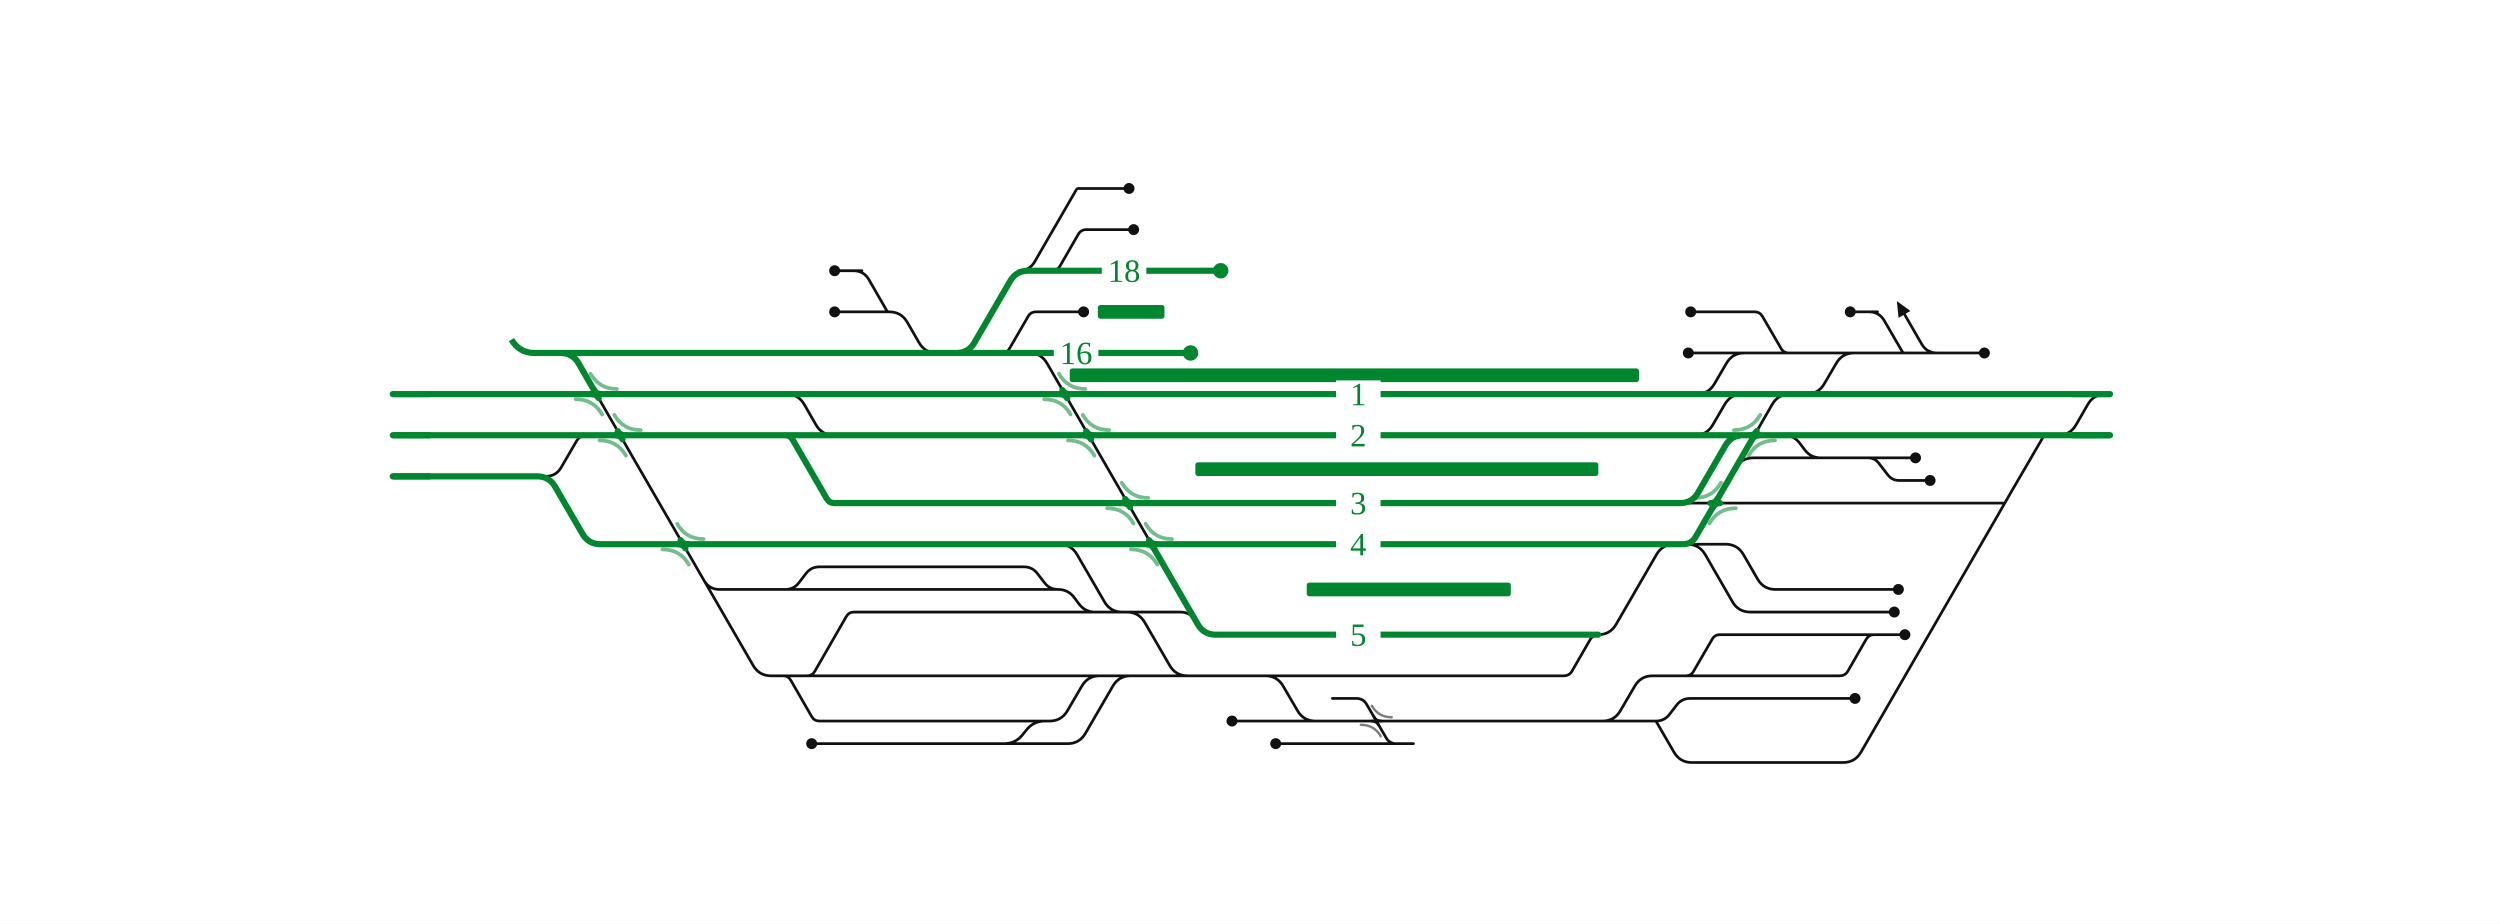
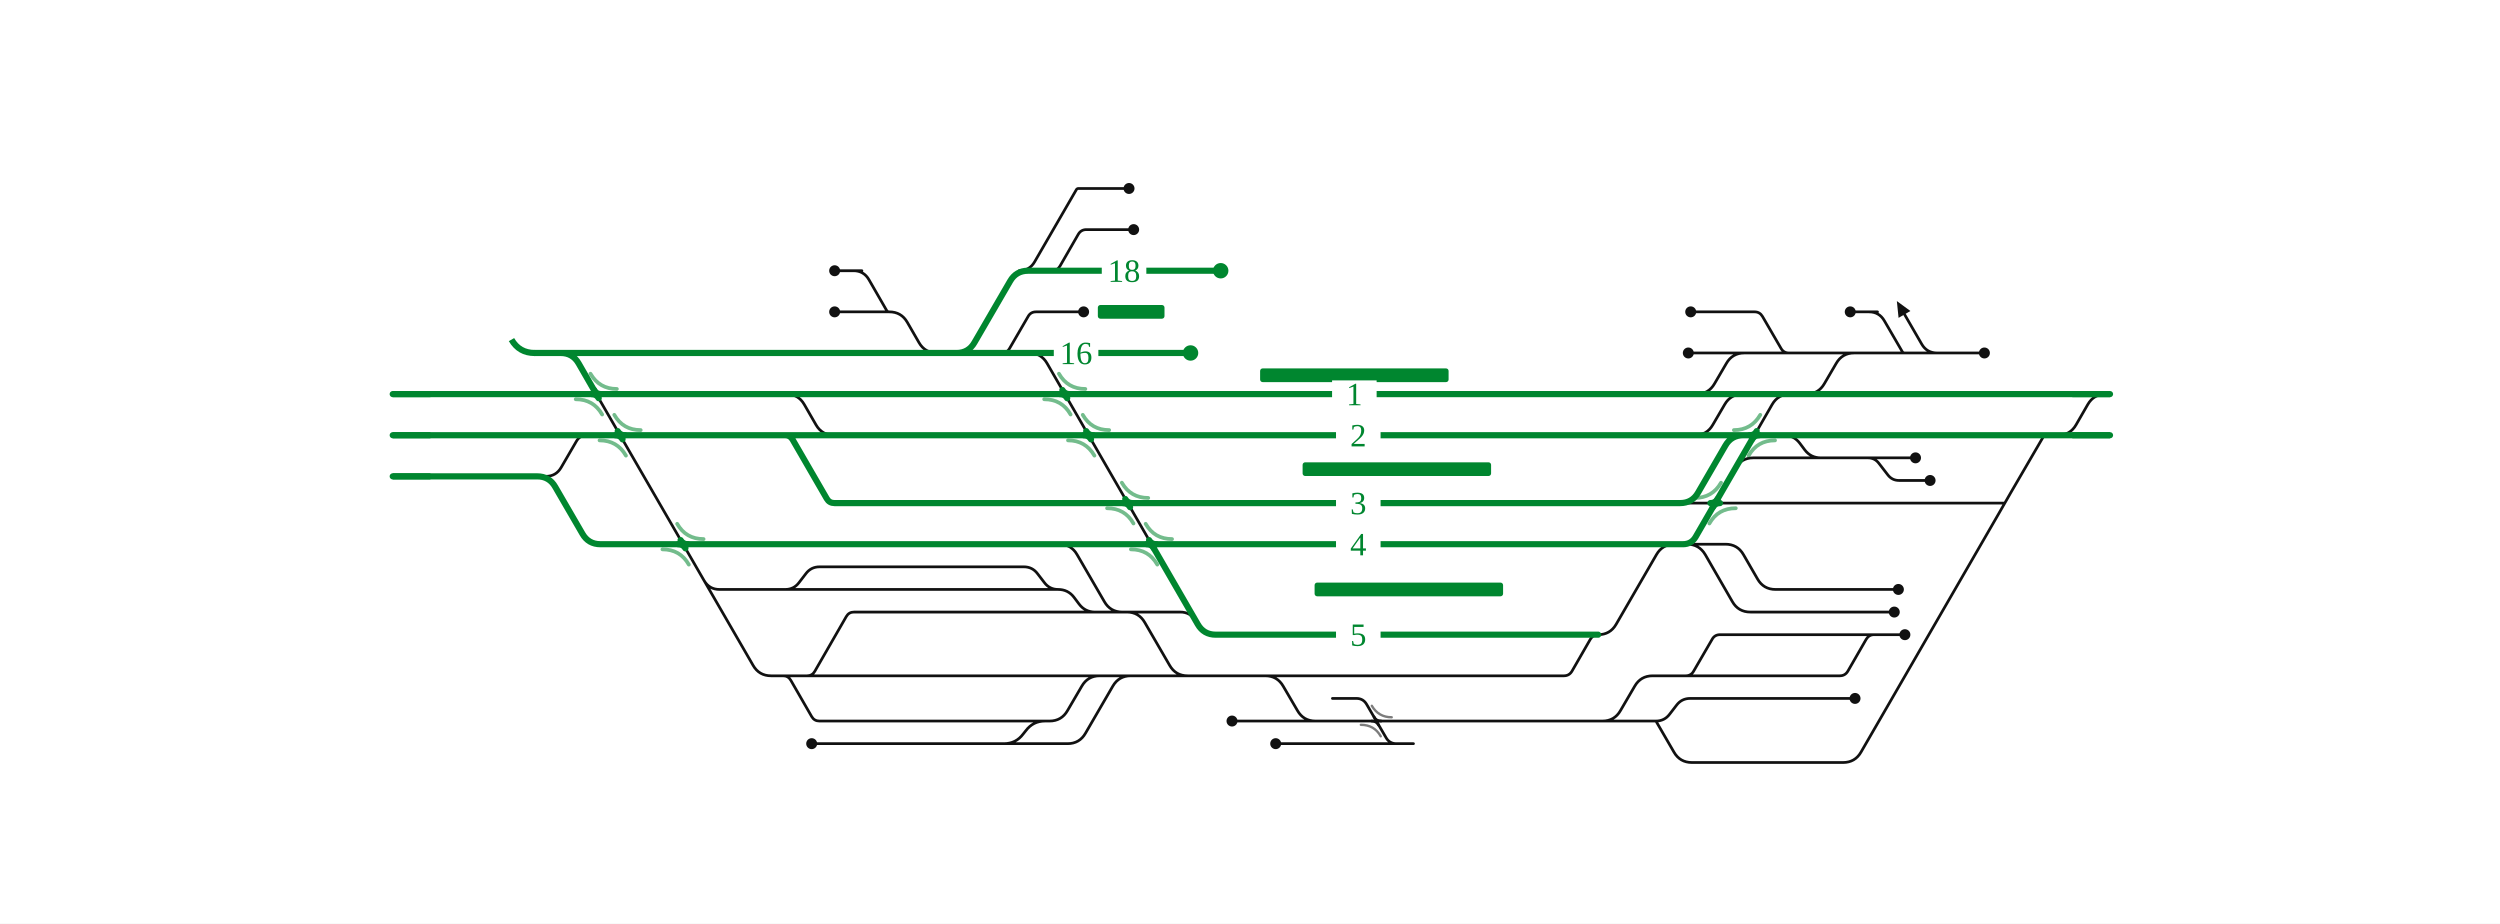
<svg xmlns="http://www.w3.org/2000/svg" viewBox="0 0 1459 539" width="1459" height="539" font-family="Fira Sans, Source Sans 3, Helvetica, Arial, sans-serif">
  <rect width="100%" height="100%" fill="#fff" />
  <g fill="none" stroke-linecap="round" stroke-linejoin="round">
    <path d="M1090.1,267.2H1117.9 M609.9,420.8H612.5Q619.5,420.8 623.0,414.7L631.3,400.5Q634.8,394.4 641.8,394.4H641.8 M641.8,394.4H660.1 M660.1,394.4H693.1 M693.1,394.4H738.4 M738.4,394.4H738.4Q745.4,394.4 748.9,400.5L757.2,414.7Q760.7,420.8 767.7,420.8H767.7 M767.7,420.8H803.2 M458.9,230.0H458.9Q465.9,230.0 469.4,236.1L476.2,247.9Q479.7,254.0 486.7,254.0H486.7 M487.1,182.0H519.0 M471.0,394.4H641.8 M458.3,344.0H458.3Q463.3,344.0 466.3,340.0L470.3,334.8Q473.3,330.8 478.3,330.8H478.3M478.3,330.8H597.5M597.5,330.8H597.5Q602.5,330.8 605.5,334.8L609.5,340.0Q612.5,344.0 617.5,344.0H617.5 M487.1,158.0H503.0M498.1,158.0Q504.1,158.0 507.1,163.2L517.4,181.1Q517.9,182.0 519.0,182.0H519.0 M471.0,394.4H471.0Q474.0,394.4 475.5,391.8L493.9,359.8Q495.4,357.2 498.4,357.2H498.4M498.4,357.2H639.1 M458.3,344.0H617.5 M613.8,434.0H623.0Q630.0,434.0 633.5,427.9L649.4,400.5Q652.9,394.4 659.9,394.4H660.1 M583.2,434.0H613.8 M557.9,434.0H583.2 M473.7,434.0H557.9 M583.2,434.0H585.9Q592.9,434.0 597.1,428.4L598.7,426.4Q602.9,420.8 609.9,420.8H609.9 M657.6,357.2H657.6Q664.6,357.2 668.1,363.3L682.6,388.3Q686.1,394.4 693.1,394.4H693.1 M618.1,317.6H618.1Q625.1,317.6 628.6,323.7L644.5,351.1Q648.0,357.2 655.0,357.2H655.0 M584.6,206.0H584.6Q587.7,206.0 589.2,203.3L600.0,184.7Q601.5,182.0 604.6,182.0H604.6M604.6,182.0H632.4 M594.8,158.0Q600.8,158.0 603.8,152.8L628.1,110.8Q628.5,110.0 629.4,110.0H629.4M629.4,110.0H658.9 M1112.5,206.0L1112.5,206.0 M1130.5,206.0Q1124.5,206.0 1121.5,200.8L1111.5,183.5 M1054.2,230.0H1054.2Q1061.2,230.0 1064.7,223.9L1071.6,212.1Q1075.1,206.0 1082.1,206.0H1082.1 M989.1,254.0H989.1Q996.1,254.0 999.6,247.9L1006.5,236.1Q1010.0,230.0 1017.0,230.0H1020.1 M1112.5,206.0H1158.1 M744.5,434.0H824.9 M719.0,420.8H767.7 M766.1,394.4H912.7M912.7,394.4H912.7Q915.8,394.4 917.4,391.7L928.1,373.1Q929.7,370.4 932.7,370.4H932.7 M985.3,206.0H1018.0 M986.7,182.0H1024.0M1024.0,182.0H1024.0Q1027.0,182.0 1028.6,184.7L1039.4,203.3Q1040.9,206.0 1044.0,206.0H1044.0 M1079.8,182.0H1095.7M1090.7,182.0Q1096.7,182.0 1099.7,187.2L1110.1,205.1Q1110.6,206.0 1111.6,206.0H1111.6 M1111.6,206.0H1112.5 M1082.1,206.0H1111.6 M1201.1,254.0H1201.1Q1208.1,254.0 1211.6,247.9L1218.4,236.1Q1221.9,230.0 1228.9,230.0H1228.9 M1001.0,293.6H1170.0 M984.6,317.6H984.6Q991.6,317.6 995.2,323.7L1011.0,351.1Q1014.5,357.2 1021.5,357.2H1105.5 M966.4,420.8H966.4Q971.4,420.8 974.4,416.8L978.4,411.6Q981.4,407.6 986.4,407.6H986.4M986.4,407.6H1082.6 M983.8,394.4H983.8Q986.9,394.4 988.4,391.7L999.2,373.1Q1000.7,370.4 1003.8,370.4H1003.8M1003.8,370.4H1093.7 M1090.1,267.2H1090.1Q1094.2,267.2 1096.6,270.5L1101.7,277.1Q1104.2,280.4 1108.3,280.4H1108.3M1108.3,280.4H1126.4 M1083.5,344.0H1107.9 M614.0,158.0H614.0Q617.0,158.0 618.6,155.3L629.3,136.7Q630.9,134.0 634.0,134.0H634.0M634.0,134.0H661.6 M1041.0,254.0H1041.0Q1046.8,254.0 1050.3,258.6L1053.3,262.6Q1056.8,267.2 1062.6,267.2H1062.6 M983.8,394.4H1073.7M1073.7,394.4H1073.7Q1076.8,394.4 1078.4,391.7L1089.1,373.1Q1090.7,370.4 1093.7,370.4H1093.7 M803.2,420.8H928.2 M519.0,182.0H519.0Q526.0,182.0 529.5,188.1L536.3,199.9Q539.8,206.0 546.8,206.0H546.8 M617.5,344.0H617.5Q623.3,344.0 626.8,348.6L629.8,352.6Q633.3,357.2 639.1,357.2H639.1 M410.9,338.8Q413.9,344.0 419.9,344.0H458.3 M639.1,357.2H655.0 M655.0,357.2H657.6 M657.6,357.2H688.8Q694.8,357.2 697.8,362.4 M457.0,394.4L471.0,394.4 M457.0,394.4H457.0Q460.0,394.4 461.5,397.0L473.7,418.2Q475.2,420.8 478.2,420.8H478.2M478.2,420.8H609.9 M1062.6,267.2H1090.1 M1015.8,267.9L1012.7,273.3Q1016.2,267.2 1023.2,267.2H1062.6 M980.5,293.6H1001.0 M1093.7,370.4H1111.7 M928.2,420.8H966.4 M932.7,370.4H932.7Q939.7,370.4 943.2,364.3L966.7,323.7Q970.2,317.6 977.2,317.6H977.2 M990.1,230.0H990.1Q997.1,230.0 1000.6,223.9L1007.5,212.1Q1011.0,206.0 1018.0,206.0H1018.0 M1018.0,206.0H1044.0 M1044.0,206.0H1082.1 M738.4,394.4L752.4,394.4 M752.4,394.4H766.1 M556.6,206.0L600.6,206.0Q607.6,206.0 611.1,212.1L672.0,317.6 M348.0,230.0L439.5,388.3Q443.0,394.4 450.0,394.4L457.0,394.4 M1023.9,254.0L1034.2,236.1Q1037.7,230.0 1044.7,230.0L1051.7,230.0 M312.5,278.0L318.5,278.0Q324.5,278.0 327.5,272.8L336.4,257.5Q338.4,254.0 342.4,254.0L346.4,254.0 M777.6,407.6L791.6,407.6Q795.6,407.6 797.6,411.1L808.9,430.5Q810.9,434.0 814.9,434.0L818.9,434.0 M928.2,420.8L935.2,420.8Q942.2,420.8 945.7,414.7L954.0,400.5Q957.5,394.4 964.5,394.4L983.8,394.4 M1193.0,254.0L1173.5,287.5Q1170.0,293.6 1166.5,299.7L1086.1,438.9Q1082.6,445.0 1075.6,445.0L987.4,445.0Q980.4,445.0 976.9,438.9L966.4,420.8 M989.0,317.6L1007.0,317.6Q1014.0,317.6 1017.5,323.7L1025.7,337.9Q1029.2,344.0 1036.2,344.0L1083.5,344.0" stroke="#111" stroke-width="1.6" />
    <path d="M800.5,420.8Q803.2,420.8 804.6,423.2" fill="none" stroke="#111" stroke-width="1.6" stroke-linecap="round" />
    <path d="M806.0,420.8Q803.2,420.8 801.9,418.4" fill="none" stroke="#111" stroke-width="1.6" stroke-linecap="round" />
    <path d="M1201.1,254.0H1231.4 M1193.0,254.0H1201.1 M1041.0,254.0H1193.0 M1023.9,254.0H1041.0 M1019.7,254.0H1023.9 M458.1,254.0H486.7 M744.5,370.4H932.7 M584.6,206.0H694.8 M458.9,230.0H586.0 M904.6,317.6H977.2 M312.0,206.0H546.8 M1020.1,230.0H1051.7 M458.1,254.0H458.1Q461.1,254.0 462.6,256.6L482.5,291.0Q484.0,293.6 487.0,293.6H487.0M487.0,293.6H658.1 M613.8,254.0H655.1 M614.0,158.0H712.4 M1054.2,230.0H1231.4 M1051.7,230.0H1054.2 M772.8,317.6H904.6 M989.1,254.0H1019.7 M773.5,230.0H985.3 M773.0,293.6H980.5 M655.1,254.0H773.4 M586.0,230.0H773.5 M229.2,254.0H256.1 M486.7,254.0H613.8 M229.2,230.0H255.9 M990.1,230.0H1020.1 M985.3,230.0H990.1 M773.4,254.0H989.1 M546.8,206.0H556.6 M658.1,293.6H773.0 M471.4,317.6H618.1 M618.1,317.6H686.0 M980.5,293.6H980.5Q987.5,293.6 991.0,287.5L1006.9,260.1Q1010.4,254.0 1017.4,254.0H1019.7 M398.6,317.6H471.4 M556.6,206.0H558.2 M558.2,206.0H584.6 M600.0,158.0L614.0,158.0 M558.2,206.0H558.2Q565.2,206.0 568.7,199.9L589.5,164.1Q593.0,158.0 600.0,158.0H600.0 M686.0,317.6H772.8 M347.9,230.0H458.9 M256.1,254.0H358.5 M361.9,254.0H458.1 M358.5,254.0H361.9 M255.9,230.0H347.9  M672.0,317.6L699.0,364.3Q702.5,370.4 709.5,370.4L744.5,370.4 M312.0,206.0L327.2,206.0Q334.2,206.0 337.7,212.1L348.0,230.0 M977.2,317.6L982.2,317.6Q987.1,317.6 989.6,313.3L1023.9,254.0 M229.2,278.0L313.5,278.0Q320.5,278.0 324.0,284.1L339.9,311.5Q343.4,317.6 350.4,317.6L398.6,317.6" stroke="#00862f" stroke-width="3.6" />
    <path d="M359.1,254.0Q361.9,254.0 363.3,256.4" fill="none" stroke="#00862f" stroke-width="3.6" stroke-linecap="round" />
    <path d="M364.7,254.0Q361.9,254.0 360.5,251.6" fill="none" stroke="#00862f" stroke-width="3.6" stroke-linecap="round" />
    <path d="M1021.1,254.0Q1023.9,254.0 1025.2,251.6" fill="none" stroke="#00862f" stroke-width="3.6" stroke-linecap="round" />
    <path d="M1026.6,254.0Q1023.9,254.0 1022.5,256.4" fill="none" stroke="#00862f" stroke-width="3.6" stroke-linecap="round" />
    <path d="M345.3,230.0Q348.0,230.0 349.4,232.4" fill="none" stroke="#00862f" stroke-width="3.6" stroke-linecap="round" />
    <path d="M350.8,230.0Q348.0,230.0 346.7,227.6" fill="none" stroke="#00862f" stroke-width="3.6" stroke-linecap="round" />
    <path d="M669.2,317.6Q672.0,317.6 673.4,320.0" fill="none" stroke="#00862f" stroke-width="3.6" stroke-linecap="round" />
    <path d="M674.8,317.6Q672.0,317.6 670.6,315.2" fill="none" stroke="#00862f" stroke-width="3.6" stroke-linecap="round" />
    <path d="M655.4,293.6Q658.1,293.6 659.5,296.0" fill="none" stroke="#00862f" stroke-width="3.6" stroke-linecap="round" />
    <path d="M660.9,293.6Q658.1,293.6 656.7,291.2" fill="none" stroke="#00862f" stroke-width="3.6" stroke-linecap="round" />
    <path d="M632.5,254.0Q635.3,254.0 636.7,256.4" fill="none" stroke="#00862f" stroke-width="3.6" stroke-linecap="round" />
    <path d="M638.0,254.0Q635.3,254.0 633.9,251.6" fill="none" stroke="#00862f" stroke-width="3.6" stroke-linecap="round" />
    <path d="M618.6,230.0Q621.4,230.0 622.8,232.4" fill="none" stroke="#00862f" stroke-width="3.6" stroke-linecap="round" />
    <path d="M624.2,230.0Q621.4,230.0 620.0,227.6" fill="none" stroke="#00862f" stroke-width="3.6" stroke-linecap="round" />
    <path d="M395.8,317.6Q398.6,317.6 400.0,320.0" fill="none" stroke="#00862f" stroke-width="3.6" stroke-linecap="round" />
    <path d="M401.4,317.6Q398.6,317.6 397.2,315.2" fill="none" stroke="#00862f" stroke-width="3.6" stroke-linecap="round" />
    <path d="M998.2,293.6Q1001.0,293.6 1002.4,291.2" fill="none" stroke="#00862f" stroke-width="3.6" stroke-linecap="round" />
    <path d="M1003.8,293.6Q1001.0,293.6 999.6,296.0" fill="none" stroke="#00862f" stroke-width="3.6" stroke-linecap="round" />
  </g>
  <rect x="640.7" y="178.0" width="38.9" height="8" rx="1.5" fill="#00862f" />
-   <rect x="624.3" y="215.0" width="332.2" height="8" rx="1.5" fill="#00862f" />
-   <rect x="697.6" y="269.8" width="235.2" height="8" rx="1.5" fill="#00862f" />
-   <rect x="762.6" y="340.0" width="119.1" height="8" rx="1.5" fill="#00862f" />
+   <rect x="735.4" y="215.0" width="110.0" height="8" rx="1.5" fill="#00862f" />
+   <rect x="760.2" y="269.8" width="110.0" height="8" rx="1.5" fill="#00862f" />
+   <rect x="767.2" y="340.0" width="110.0" height="8" rx="1.5" fill="#00862f" />
  <path d="M349.9,257.0Q360.2,257.0 365.3,265.9" fill="none" stroke="#00862f" stroke-opacity="0.55" stroke-width="2.2" stroke-linecap="round" />
  <path d="M373.9,251.0Q363.6,251.0 358.5,242.1" fill="none" stroke="#00862f" stroke-opacity="0.55" stroke-width="2.2" stroke-linecap="round" />
  <path d="M1011.9,251.0Q1022.1,251.0 1027.3,242.1" fill="none" stroke="#00862f" stroke-opacity="0.55" stroke-width="2.2" stroke-linecap="round" />
  <path d="M1035.9,257.0Q1025.6,257.0 1020.5,265.9" fill="none" stroke="#00862f" stroke-opacity="0.55" stroke-width="2.2" stroke-linecap="round" />
  <path d="M336.0,233.0Q346.3,233.0 351.4,241.9" fill="none" stroke="#00862f" stroke-opacity="0.55" stroke-width="2.2" stroke-linecap="round" />
  <path d="M360.0,227.0Q349.8,227.0 344.6,218.1" fill="none" stroke="#00862f" stroke-opacity="0.55" stroke-width="2.2" stroke-linecap="round" />
  <path d="M660.0,320.6Q670.3,320.6 675.4,329.5" fill="none" stroke="#00862f" stroke-opacity="0.55" stroke-width="2.2" stroke-linecap="round" />
  <path d="M684.0,314.6Q673.7,314.6 668.6,305.7" fill="none" stroke="#00862f" stroke-opacity="0.55" stroke-width="2.2" stroke-linecap="round" />
  <path d="M646.1,296.6Q656.4,296.6 661.5,305.5" fill="none" stroke="#00862f" stroke-opacity="0.55" stroke-width="2.2" stroke-linecap="round" />
  <path d="M670.1,290.6Q659.9,290.6 654.7,281.7" fill="none" stroke="#00862f" stroke-opacity="0.55" stroke-width="2.2" stroke-linecap="round" />
  <path d="M623.3,257.0Q633.5,257.0 638.7,265.9" fill="none" stroke="#00862f" stroke-opacity="0.55" stroke-width="2.2" stroke-linecap="round" />
  <path d="M647.3,251.0Q637.0,251.0 631.9,242.1" fill="none" stroke="#00862f" stroke-opacity="0.55" stroke-width="2.2" stroke-linecap="round" />
  <path d="M609.4,233.0Q619.7,233.0 624.8,241.9" fill="none" stroke="#00862f" stroke-opacity="0.55" stroke-width="2.2" stroke-linecap="round" />
  <path d="M633.4,227.0Q623.1,227.0 618.0,218.1" fill="none" stroke="#00862f" stroke-opacity="0.55" stroke-width="2.2" stroke-linecap="round" />
  <path d="M386.6,320.6Q396.9,320.6 402.0,329.5" fill="none" stroke="#00862f" stroke-opacity="0.55" stroke-width="2.2" stroke-linecap="round" />
  <path d="M410.6,314.6Q400.3,314.6 395.2,305.7" fill="none" stroke="#00862f" stroke-opacity="0.55" stroke-width="2.2" stroke-linecap="round" />
  <path d="M794.2,423.0Q802.0,423.0 805.8,429.7" fill="none" stroke="#111" stroke-opacity="0.55" stroke-width="1.4" stroke-linecap="round" />
  <path d="M812.2,418.6Q804.5,418.6 800.6,411.9" fill="none" stroke="#111" stroke-opacity="0.55" stroke-width="1.4" stroke-linecap="round" />
  <path d="M989.0,290.6Q999.3,290.6 1004.4,281.7" fill="none" stroke="#00862f" stroke-opacity="0.55" stroke-width="2.2" stroke-linecap="round" />
  <path d="M1013.0,296.6Q1002.7,296.6 997.6,305.5" fill="none" stroke="#00862f" stroke-opacity="0.55" stroke-width="2.2" stroke-linecap="round" />
  <circle cx="1117.9" cy="267.2" r="3.2" fill="#111" />
  <circle cx="694.8" cy="206.0" r="4.5" fill="#00862f" />
  <circle cx="487.1" cy="182.0" r="3.2" fill="#111" />
  <circle cx="487.1" cy="158.0" r="3.2" fill="#111" />
  <circle cx="473.7" cy="434.0" r="3.2" fill="#111" />
  <circle cx="632.4" cy="182.0" r="3.2" fill="#111" />
  <circle cx="658.9" cy="110.0" r="3.2" fill="#111" />
  <circle cx="712.4" cy="158.0" r="4.5" fill="#00862f" />
  <circle cx="1158.1" cy="206.0" r="3.2" fill="#111" />
  <circle cx="744.5" cy="434.0" r="3.2" fill="#111" />
  <circle cx="719.0" cy="420.8" r="3.2" fill="#111" />
  <circle cx="985.3" cy="206.0" r="3.2" fill="#111" />
  <circle cx="986.7" cy="182.0" r="3.2" fill="#111" />
  <circle cx="1079.8" cy="182.0" r="3.2" fill="#111" />
  <circle cx="1105.5" cy="357.2" r="3.2" fill="#111" />
  <circle cx="1082.6" cy="407.6" r="3.2" fill="#111" />
  <circle cx="1126.4" cy="280.4" r="3.2" fill="#111" />
  <circle cx="1107.9" cy="344.0" r="3.2" fill="#111" />
  <circle cx="661.6" cy="134.0" r="3.2" fill="#111" />
  <circle cx="1111.7" cy="370.4" r="3.2" fill="#111" />
  <path d="M1107.0,175.7L1114.9,181.5L1108.0,185.5Z" fill="#111" />
  <rect x="779.7" y="246.0" width="26" height="16" fill="#fff" />
  <text x="792.7" y="260.5" font-size="19" text-anchor="middle" fill="#00862f">2</text>
  <rect x="779.7" y="362.4" width="26" height="16" fill="#fff" />
  <text x="792.7" y="376.9" font-size="19" text-anchor="middle" fill="#00862f">5</text>
  <rect x="615.0" y="198.0" width="26" height="16" fill="#fff" />
  <text x="628.0" y="212.5" font-size="19" text-anchor="middle" fill="#00862f">16</text>
-   <rect x="779.7" y="222.0" width="26" height="16" fill="#fff" />
-   <text x="792.7" y="236.5" font-size="19" text-anchor="middle" fill="#00862f">1</text>
+   <rect x="777.4" y="222.0" width="26" height="16" fill="#fff" />
+   <text x="790.4" y="236.5" font-size="19" text-anchor="middle" fill="#00862f">1</text>
  <rect x="779.7" y="309.6" width="26" height="16" fill="#fff" />
  <text x="792.7" y="324.1" font-size="19" text-anchor="middle" fill="#00862f">4</text>
  <rect x="779.7" y="285.6" width="26" height="16" fill="#fff" />
  <text x="792.7" y="300.1" font-size="19" text-anchor="middle" fill="#00862f">3</text>
  <rect x="643.0" y="150.0" width="26" height="16" fill="#fff" />
  <text x="656.0" y="164.5" font-size="19" text-anchor="middle" fill="#00862f">18</text>
  <path d="M1209.4,254.0H1231.4" stroke="#00862f" stroke-width="3.6" fill="none" />
  <path d="M1209.4,230.0H1231.4" stroke="#00862f" stroke-width="3.6" fill="none" />
  <path d="M251.2,254.0H229.2" stroke="#00862f" stroke-width="3.6" fill="none" />
  <path d="M251.2,278.0H229.2" stroke="#00862f" stroke-width="3.6" fill="none" />
  <path d="M251.2,230.0H229.2" stroke="#00862f" stroke-width="3.6" fill="none" />
  <path d="M312.0,206.0Q303.0,206.0 298.5,198.2" stroke="#00862f" stroke-width="3.6" fill="none" />
</svg>
